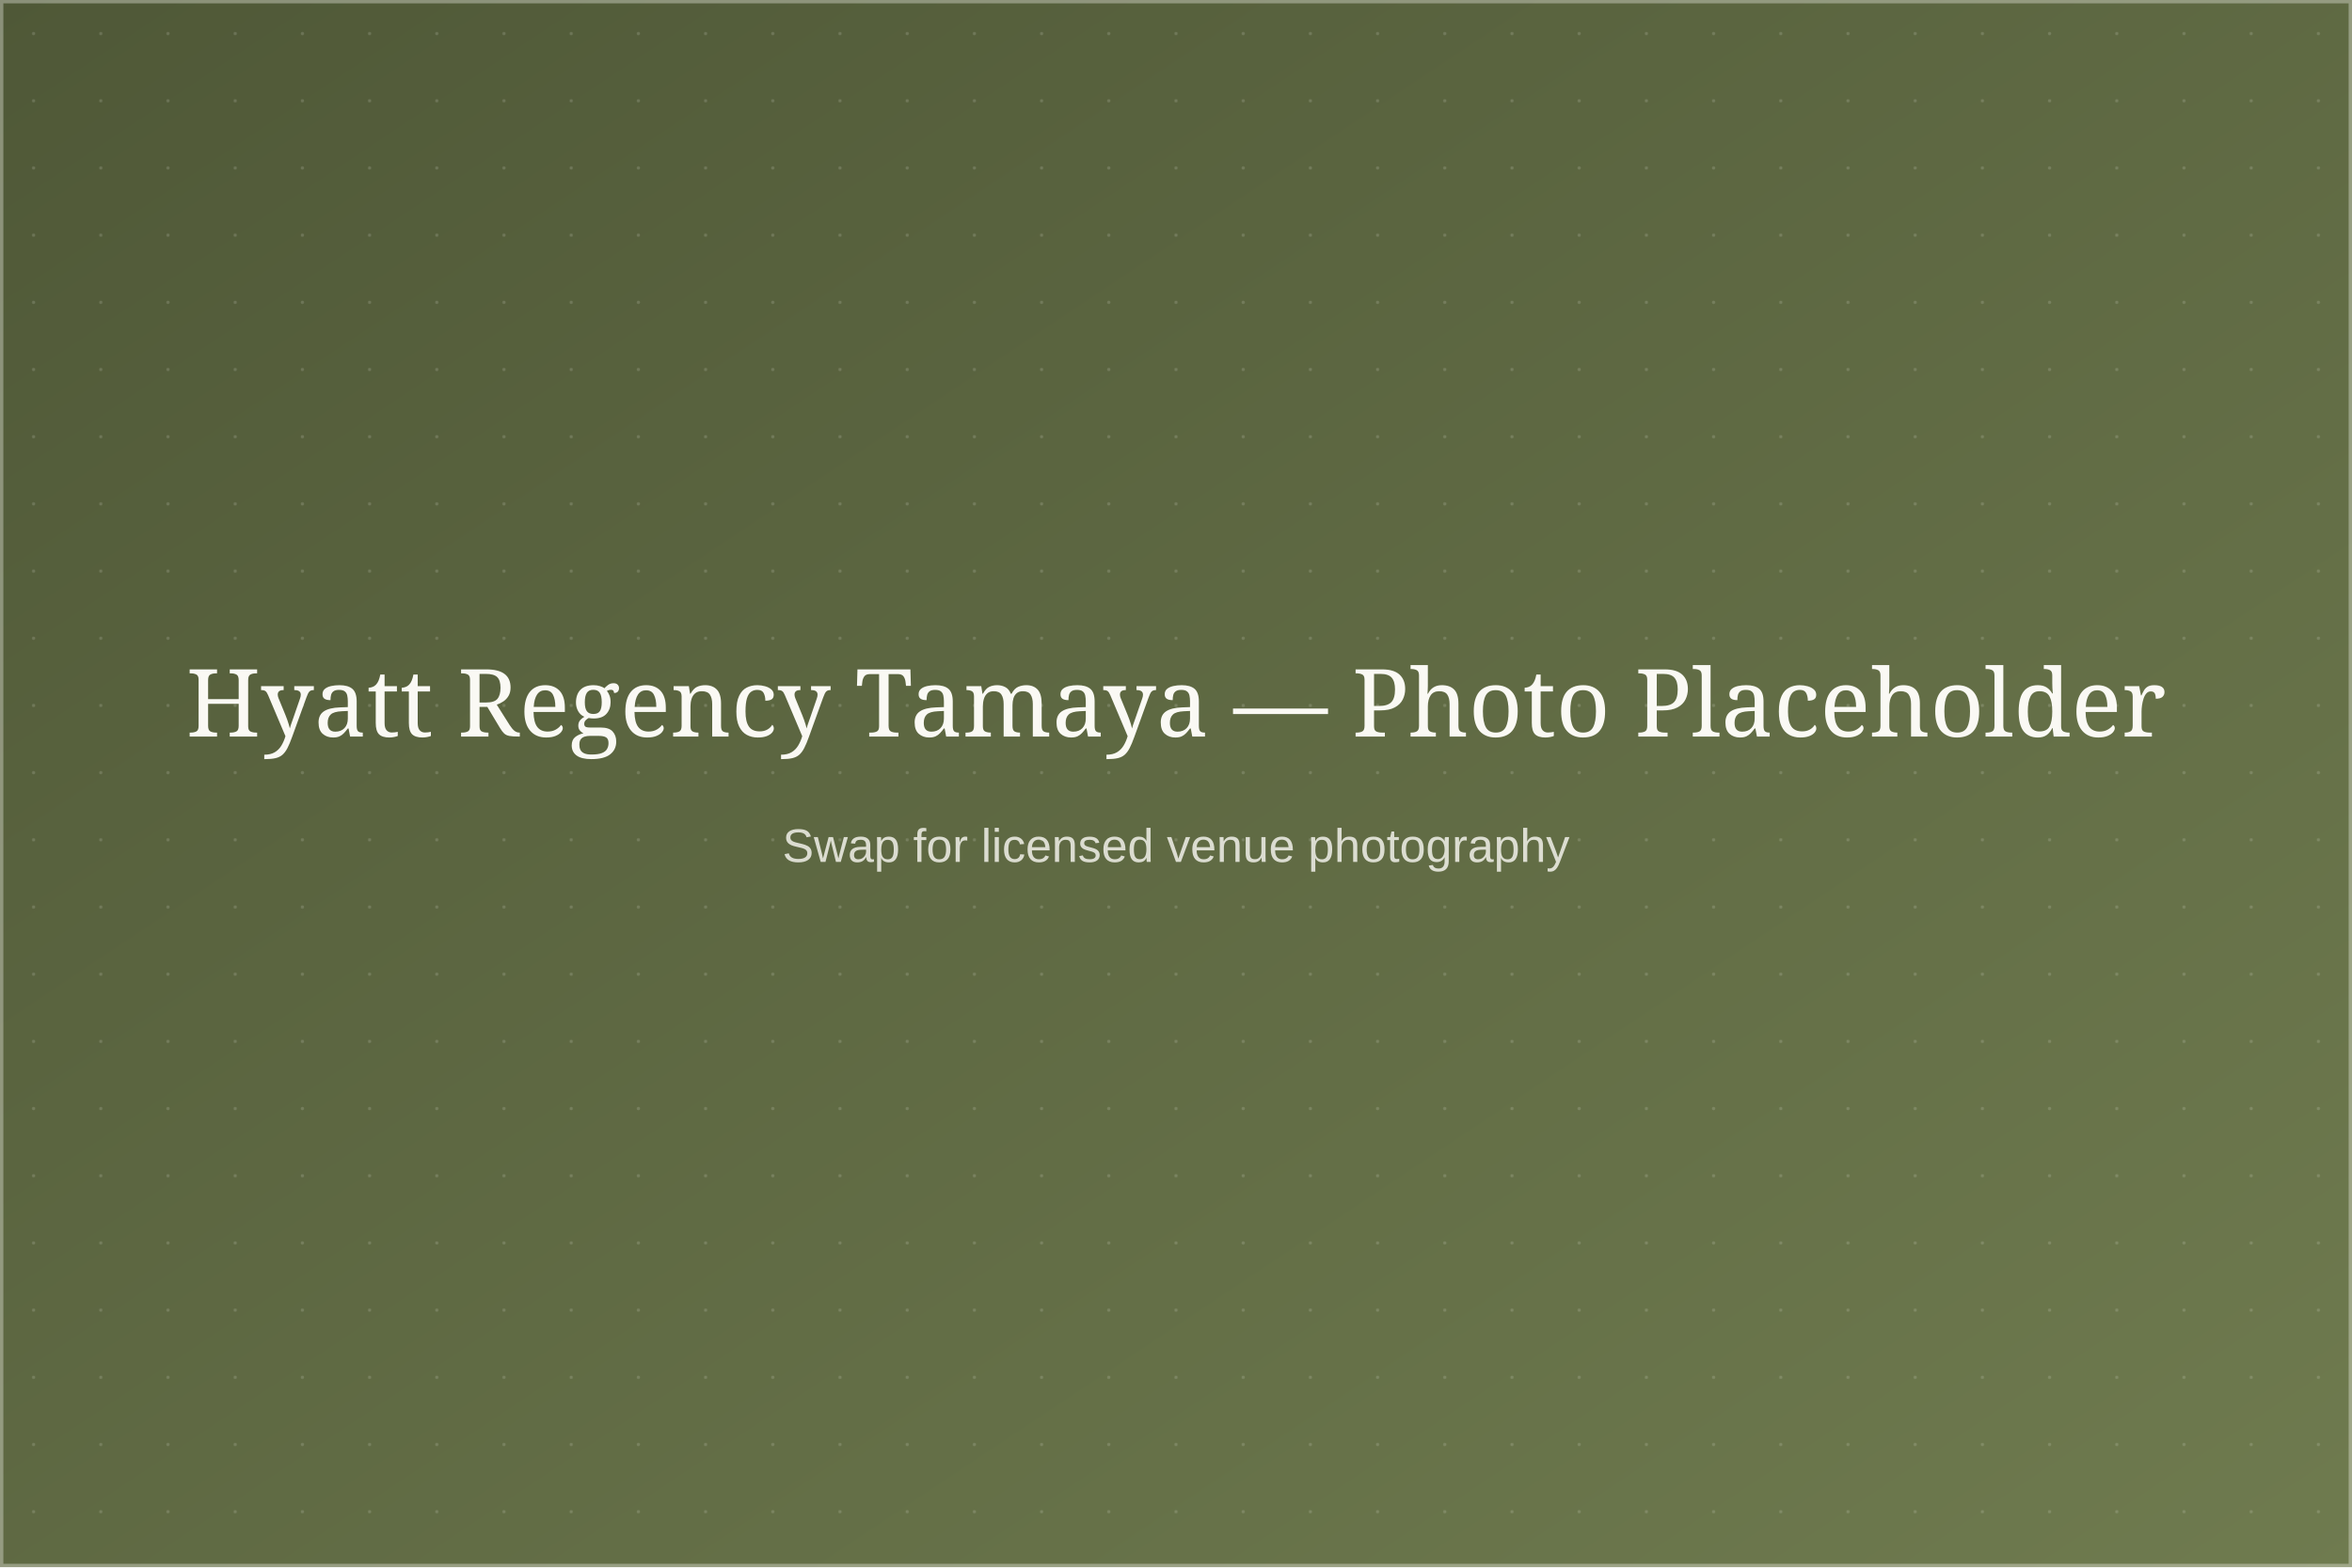
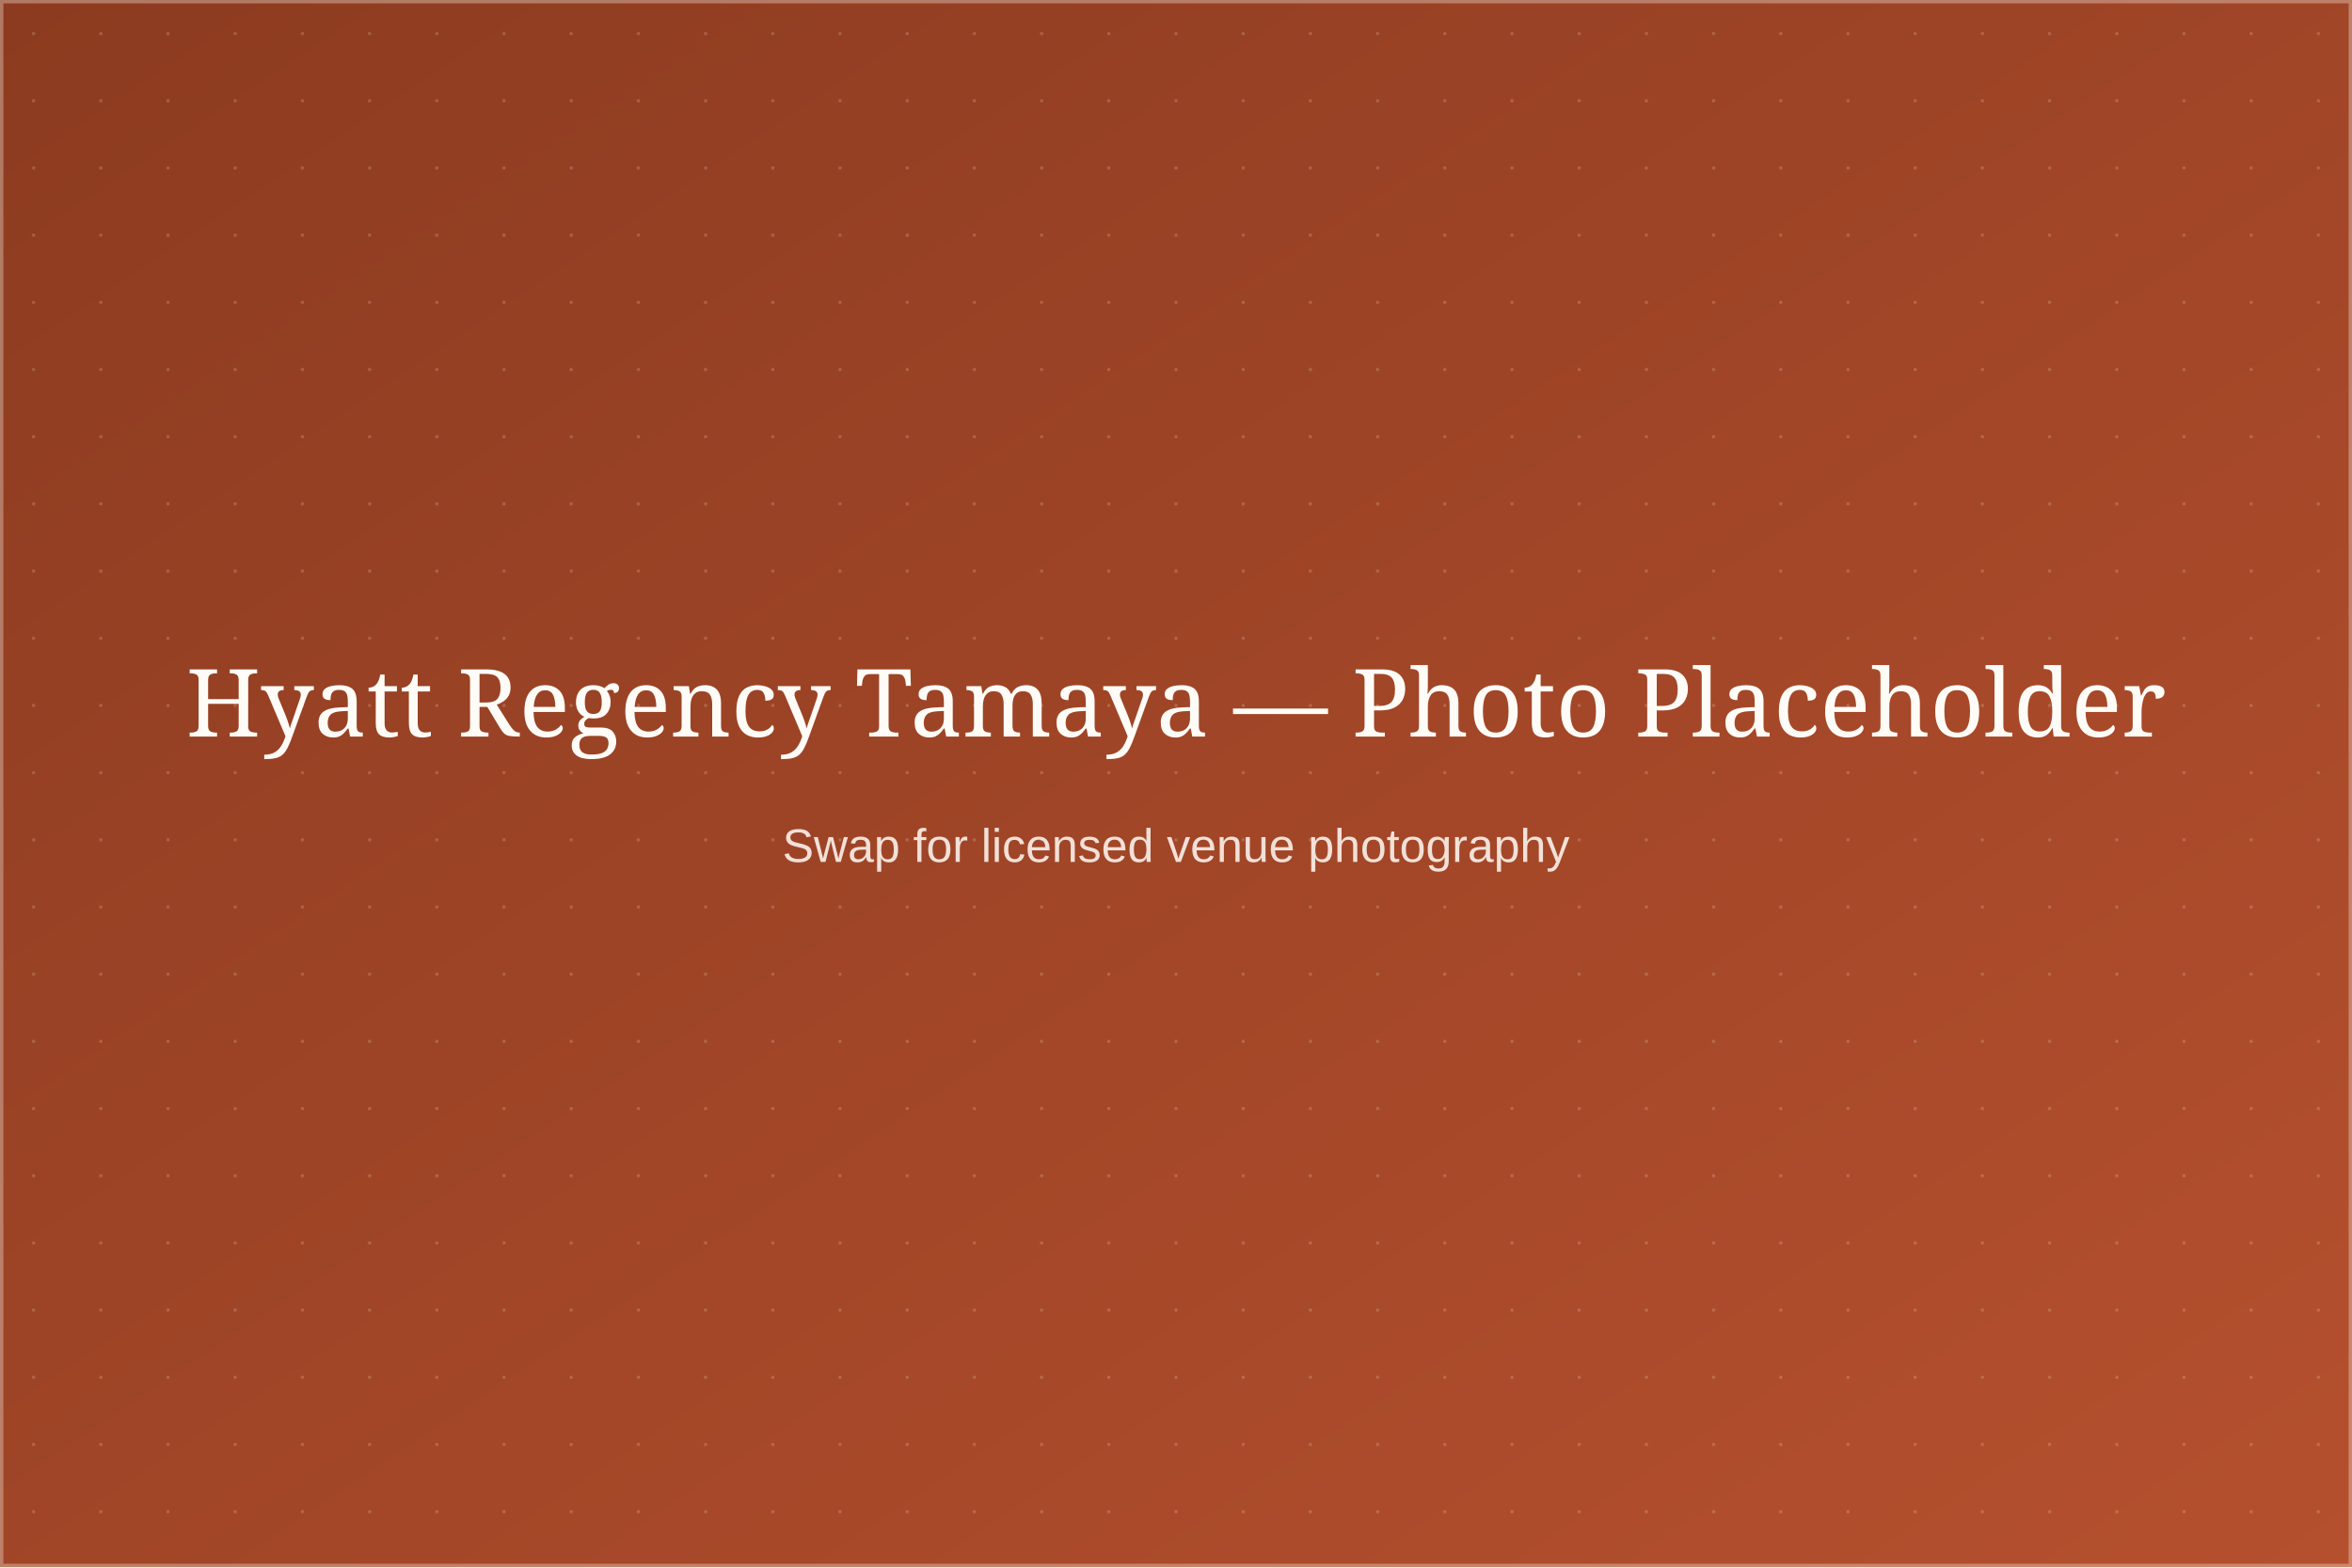
<svg xmlns="http://www.w3.org/2000/svg" width="1400" height="933" viewBox="0 0 1400 933">
  <defs>
    <linearGradient id="g" x1="0" y1="0" x2="1" y2="1">
-       <stop offset="0" stop-color="#4F5837" />
-       <stop offset="1" stop-color="#6F7B4F" />
+       <stop offset="0" stop-color="#8C3B20" />
+       <stop offset="1" stop-color="#B5502E" />
    </linearGradient>
    <pattern id="p" width="40" height="40" patternUnits="userSpaceOnUse">
      <rect width="40" height="40" fill="none" />
-       <circle cx="20" cy="20" r="1" fill="#FAF9F4" opacity="0.15" />
+       <circle cx="20" cy="20" r="1" fill="#FFFCF7" opacity="0.18" />
    </pattern>
  </defs>
  <rect width="1400" height="933" fill="url(#g)" />
  <rect width="1400" height="933" fill="url(#p)" />
-   <rect x="1" y="1" width="1398" height="931" fill="none" stroke="#FAF9F4" stroke-opacity="0.35" stroke-width="2" />
-   <text x="50%" y="47%" text-anchor="middle" font-family="Georgia, serif" font-size="56" fill="#FAF9F4">Hyatt Regency Tamaya — Photo Placeholder</text>
-   <text x="50%" y="55%" text-anchor="middle" font-family="Arial, sans-serif" font-size="28" fill="#FAF9F4" opacity="0.8">Swap for licensed venue photography</text>
+   <rect x="1" y="1" width="1398" height="931" fill="none" stroke="#F6EFE4" stroke-opacity="0.35" stroke-width="2" />
+   <text x="50%" y="47%" text-anchor="middle" font-family="Georgia, serif" font-size="56" fill="#FFFCF7">Hyatt Regency Tamaya — Photo Placeholder</text>
+   <text x="50%" y="55%" text-anchor="middle" font-family="Arial, sans-serif" font-size="28" fill="#FFFCF7" opacity="0.85">Swap for licensed venue photography</text>
</svg>
